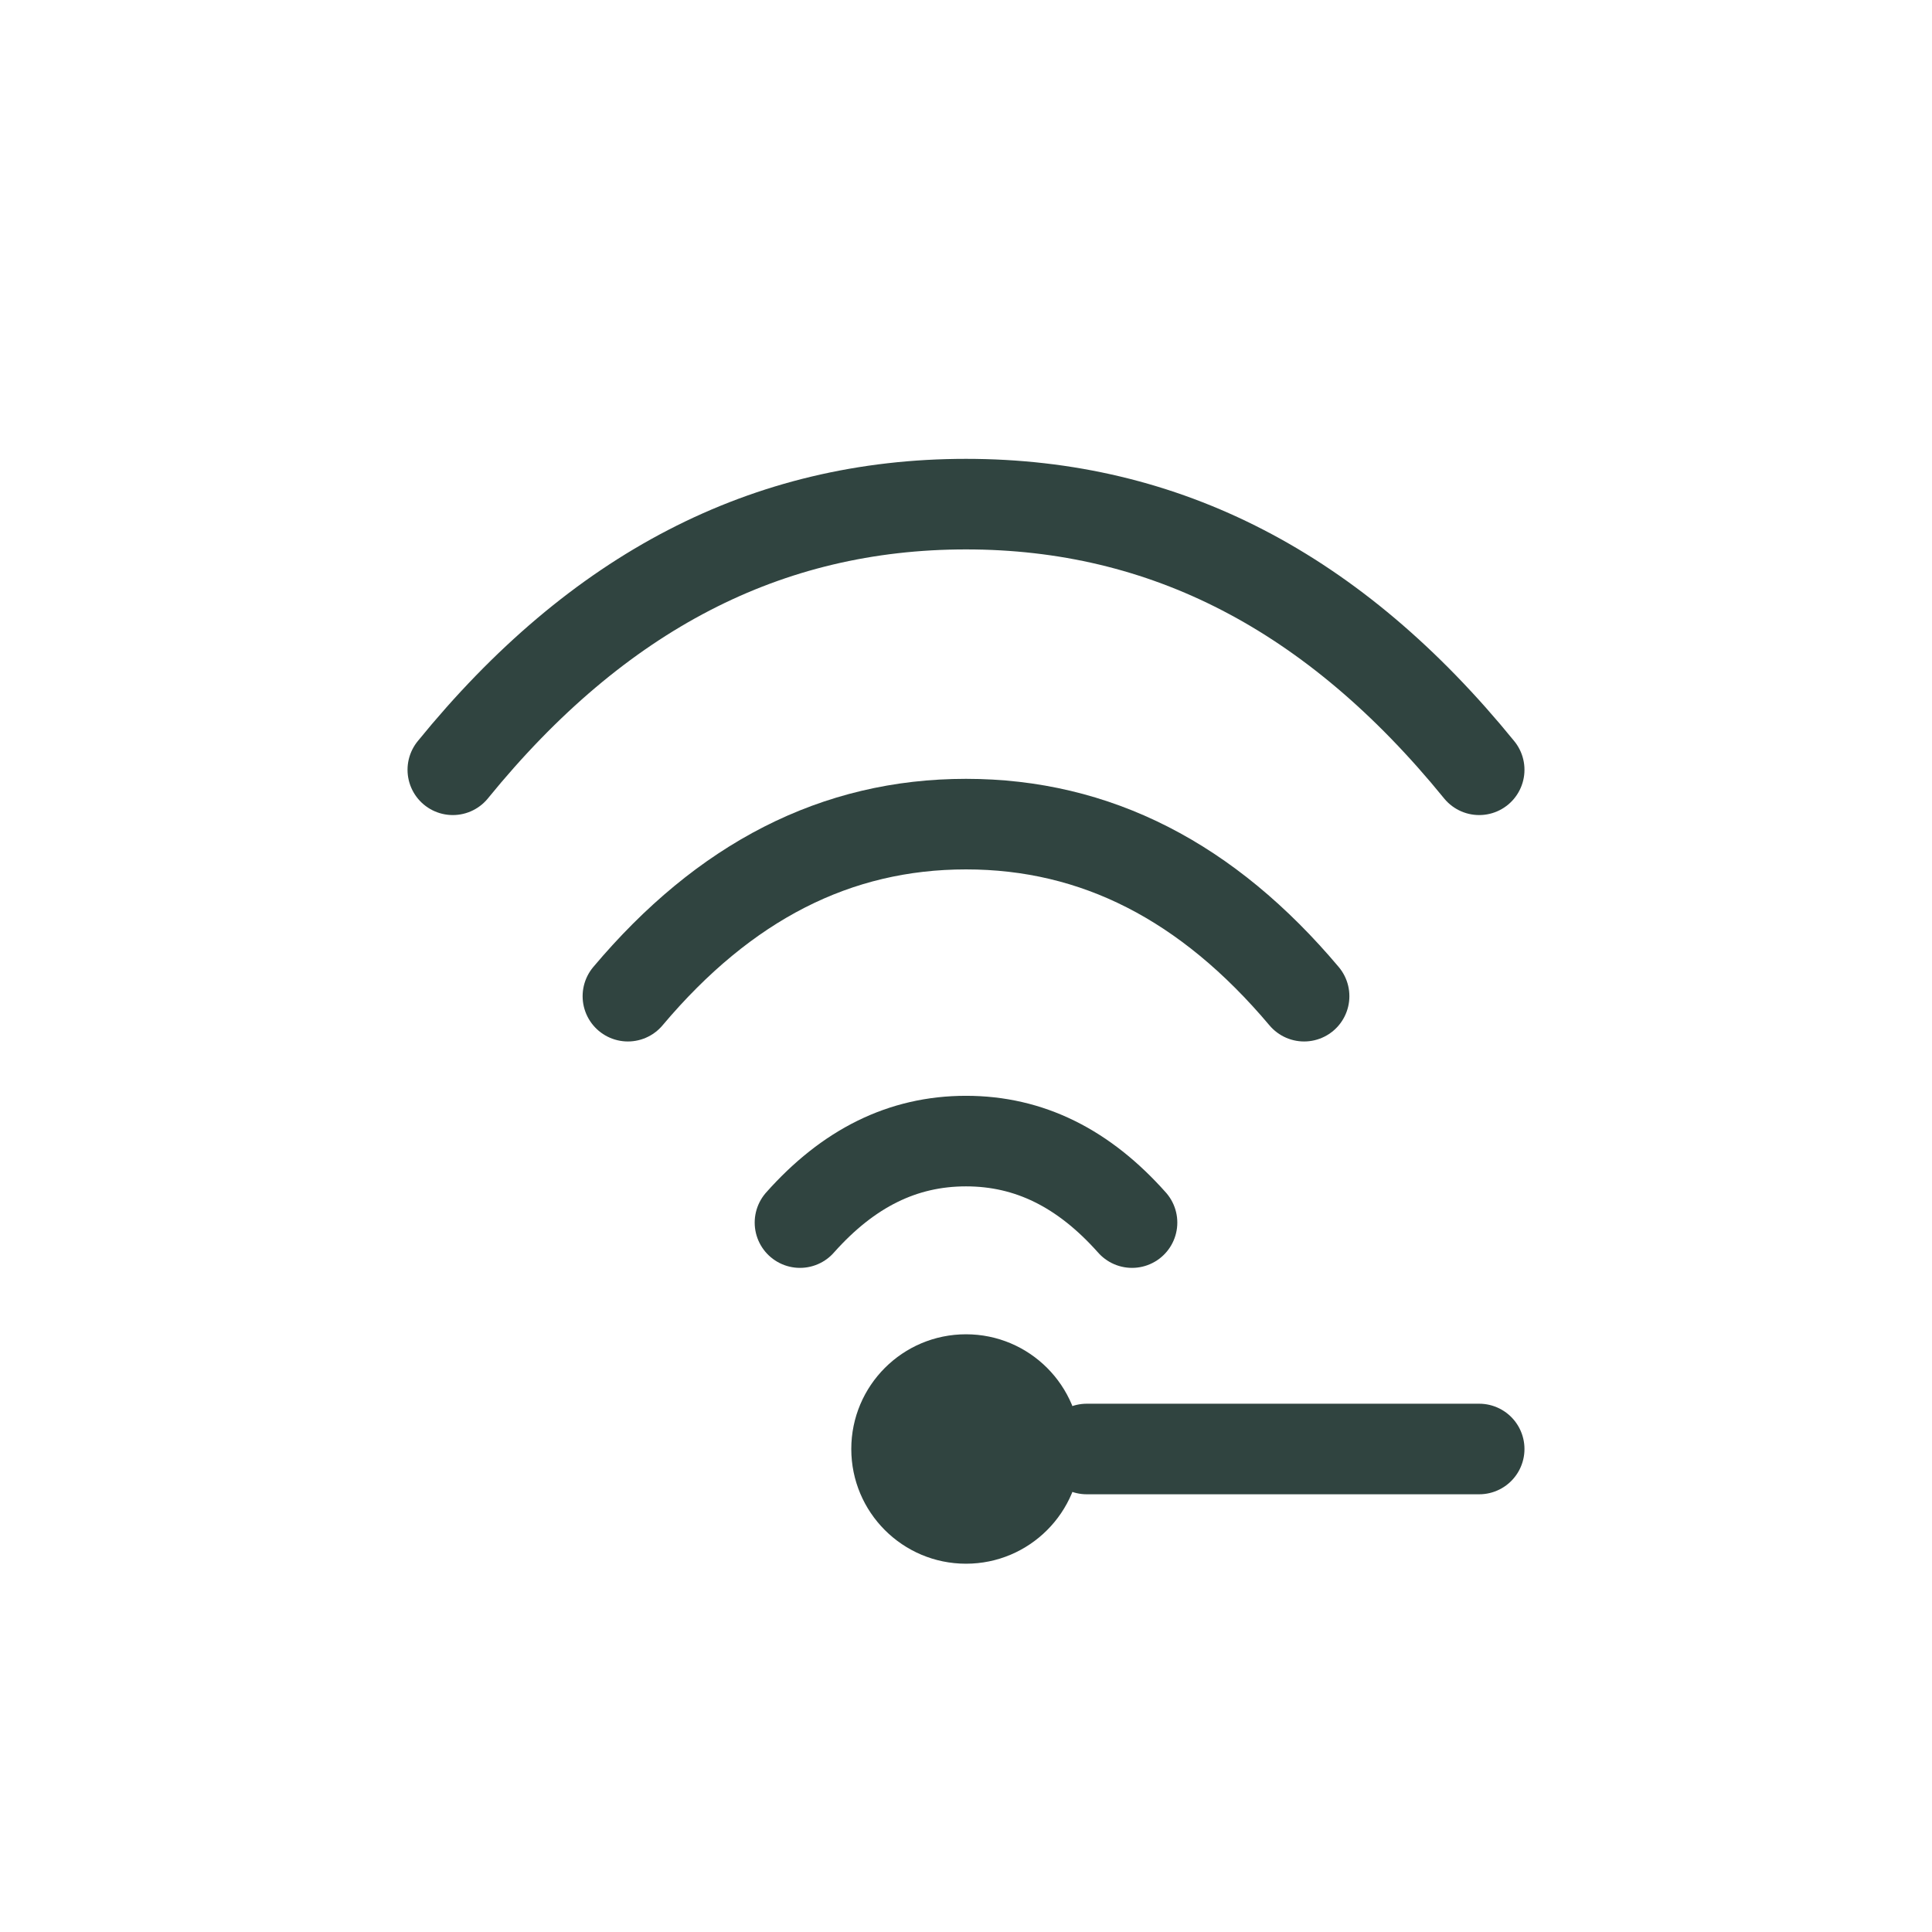
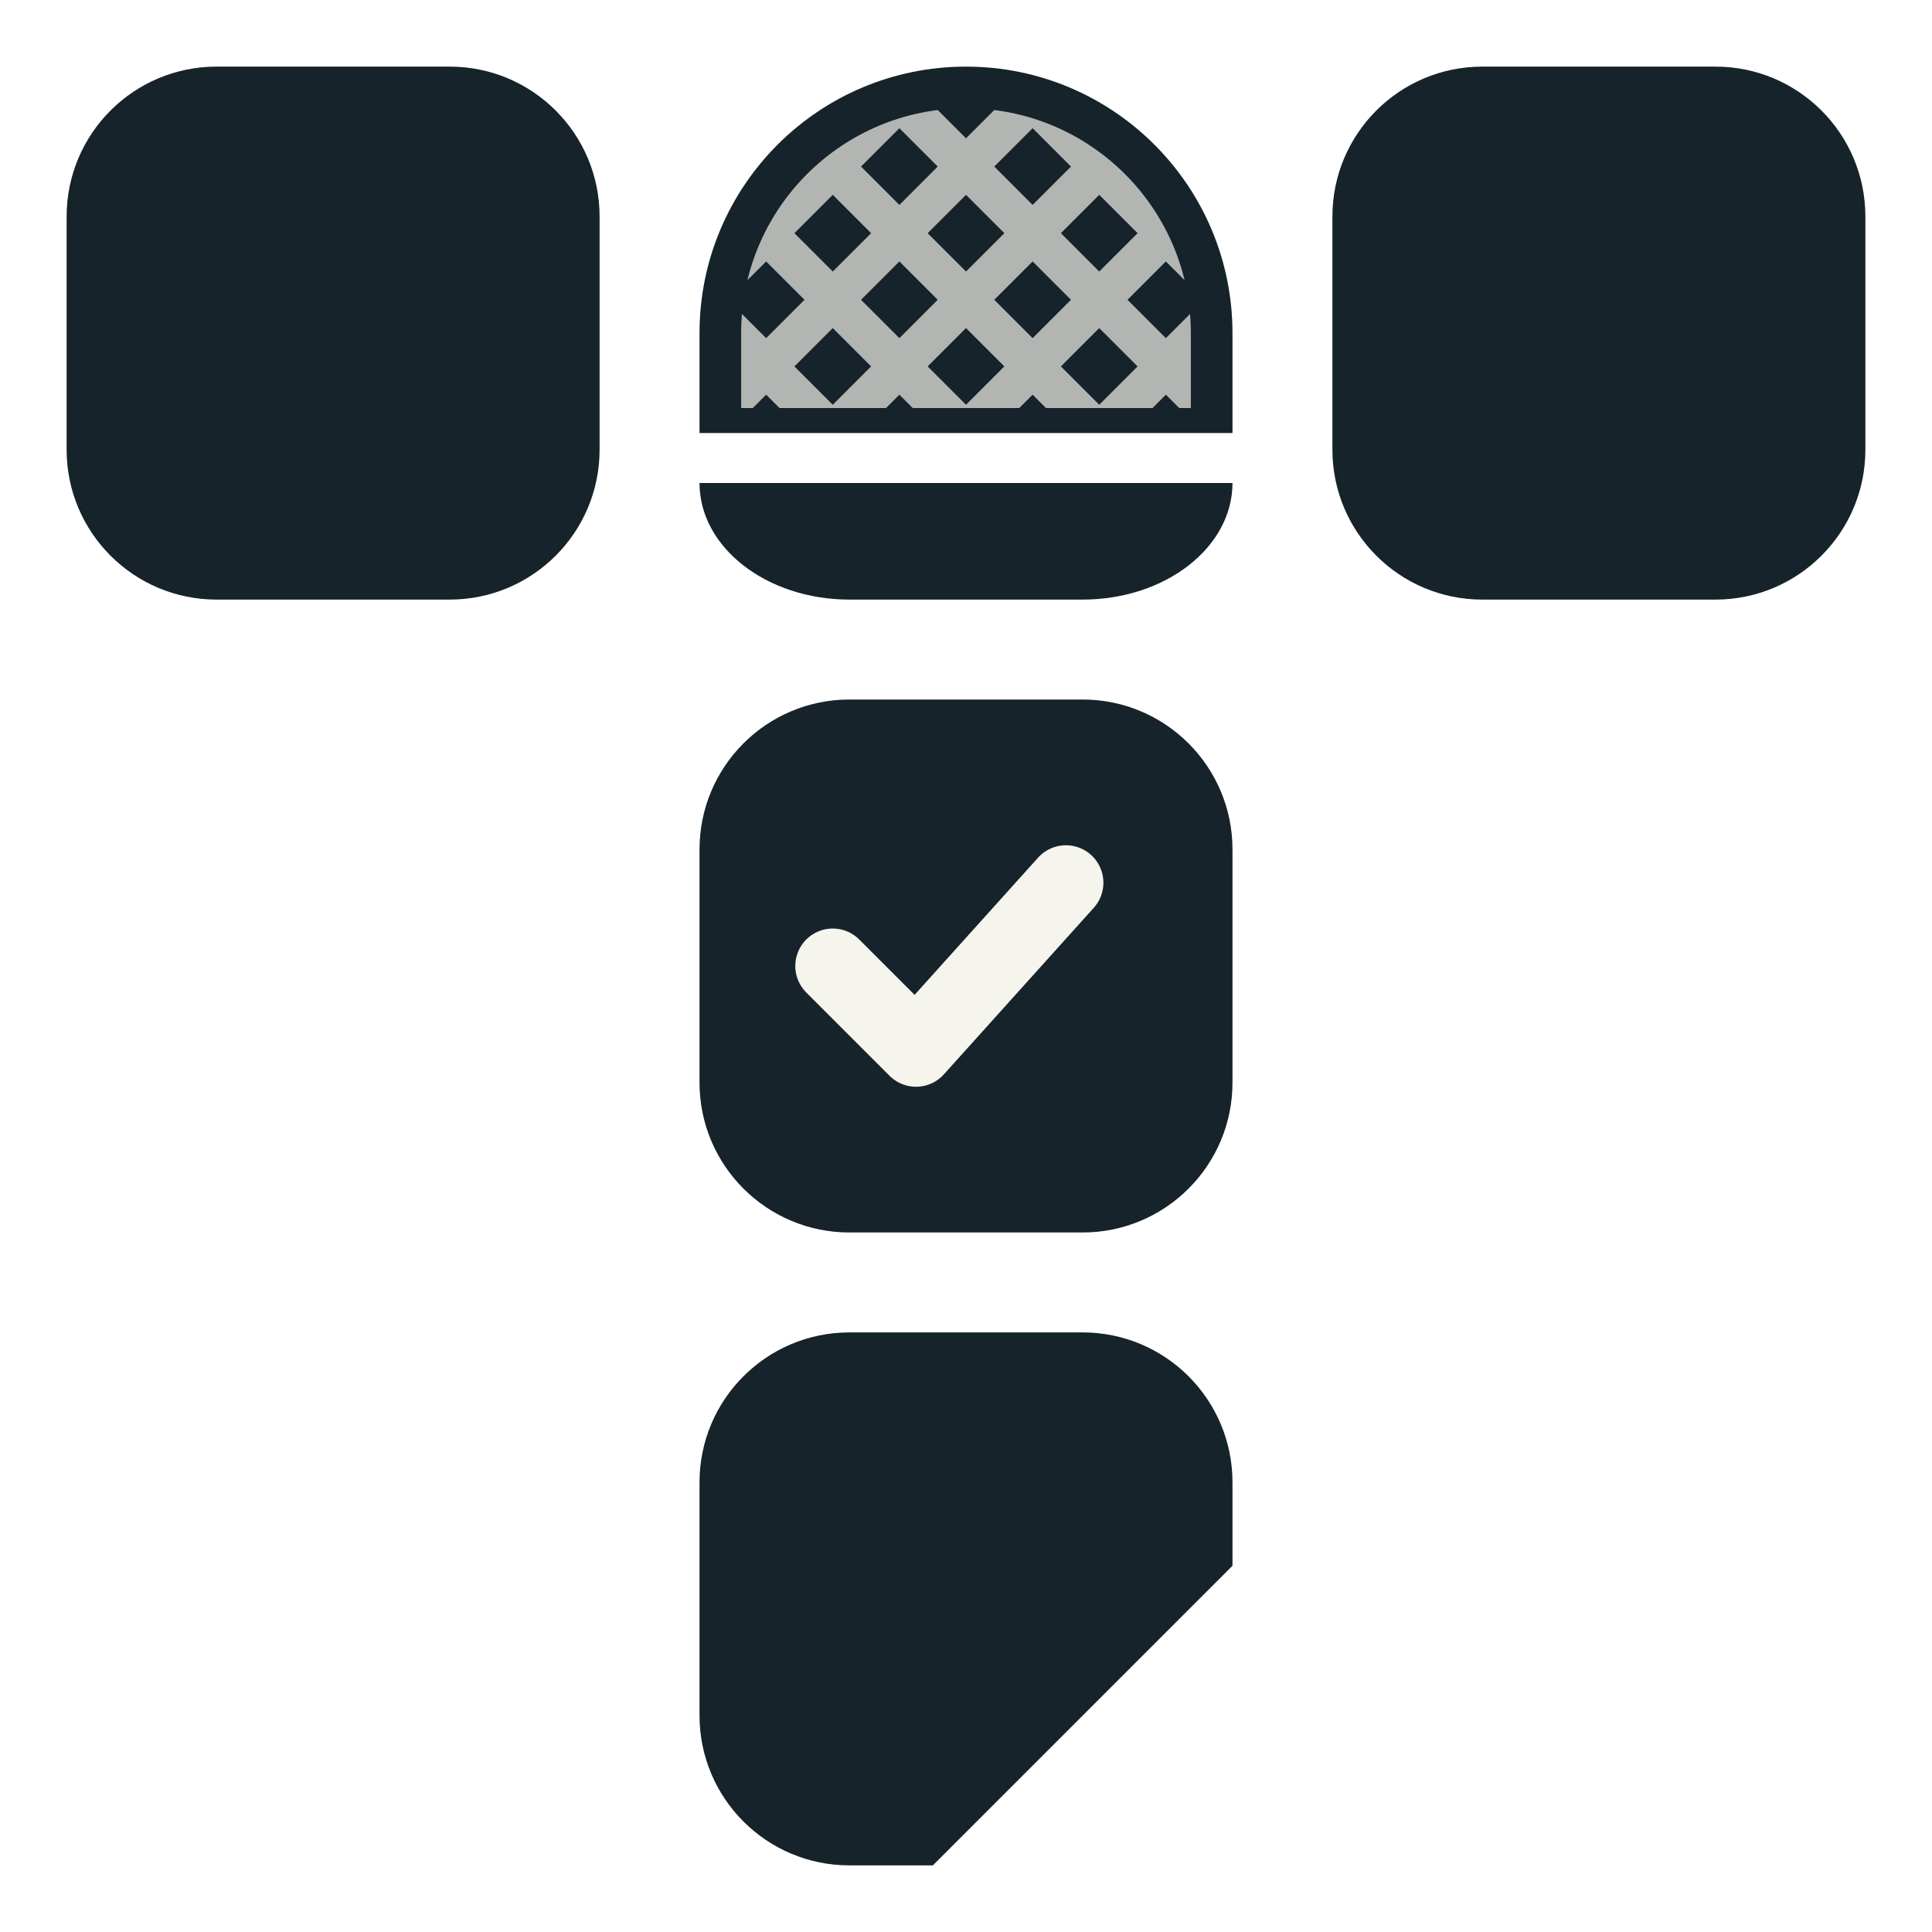
- <svg xmlns="http://www.w3.org/2000/svg" viewBox="0 0 64 64" fill="none">
-   <path d="M15 25.5c4.8-5.9 10.4-8.8 17-8.8s12.2 2.9 17 8.8" stroke="#304440" stroke-width="3" stroke-linecap="round" stroke-linejoin="round" />
-   <path d="M20.8 33c3.2-3.8 6.9-5.7 11.2-5.7s8 1.9 11.2 5.7" stroke="#304440" stroke-width="3" stroke-linecap="round" stroke-linejoin="round" />
-   <path d="M26.5 40.5c1.6-1.8 3.4-2.7 5.5-2.7s3.9.9 5.5 2.7" stroke="#304440" stroke-width="3" stroke-linecap="round" stroke-linejoin="round" />
-   <circle cx="32" cy="48" r="3.8" fill="#304440" />
-   <path d="M36 48h13" stroke="#304440" stroke-width="3" stroke-linecap="round" stroke-linejoin="round" />
+ <svg xmlns="http://www.w3.org/2000/svg" viewBox="32 34 116 116">
+   <defs>
+     <linearGradient id="tHot" x1="0" y1="0" x2="1" y2="1">
+       <stop offset="0" stop-color="#F08C62" />
+       <stop offset="1" stop-color="#CF5F36" />
+     </linearGradient>
+   </defs>
+   <g fill="#16232A">
+     <rect x="36" y="38" width="32" height="32" rx="9" />
+     <path d="M74 54a16 16 0 0 1 32 0v6H74z" />
+     <path d="M74 63h32a9 7 0 0 1-9 7H83a9 7 0 0 1-9-7z" />
+     <rect x="74" y="76" width="32" height="32" rx="9" />
+     <path d="M83 114h14a9 9 0 0 1 9 9v5l-18 18h-5a9 9 0 0 1-9-9v-14a9 9 0 0 1 9-9z" />
+   </g>
+   <clipPath id="tMic">
+     <path d="M90 40.5a13.5 13.5 0 0 1 13.5 13.5v4.5h-27V54A13.5 13.5 0 0 1 90 40.5z" />
+   </clipPath>
+   <g clip-path="url(#tMic)" stroke="#F5F4ED" stroke-width="2.4" stroke-linecap="round" opacity=".7" fill="none">
+     <path d="M42 36l30 30" />
+     <path d="M138 36l-30 30" />
+     <path d="M50 36l30 30" />
+     <path d="M130 36l-30 30" />
+     <path d="M58 36l30 30" />
+     <path d="M122 36l-30 30" />
+     <path d="M66 36l30 30" />
+     <path d="M114 36l-30 30" />
+     <path d="M74 36l30 30" />
+     <path d="M106 36l-30 30" />
+     <path d="M82 36l30 30" />
+     <path d="M98 36l-30 30" />
+     <path d="M90 36l30 30" />
+     <path d="M90 36l-30 30" />
+     <path d="M98 36l30 30" />
+     <path d="M82 36l-30 30" />
+     <path d="M106 36l30 30" />
+     <path d="M74 36l-30 30" />
+   </g>
+   <rect x="112" y="38" width="32" height="32" rx="9" fill="#16232A" />
+   <path d="M106 128L88 146v-12a6 6 0 0 1 6-6z" fill="#16232A" />
+   <path d="M82 92l5 5 9-10" fill="none" stroke="#F5F4ED" stroke-width="4.5" stroke-linecap="round" stroke-linejoin="round" />
</svg>
